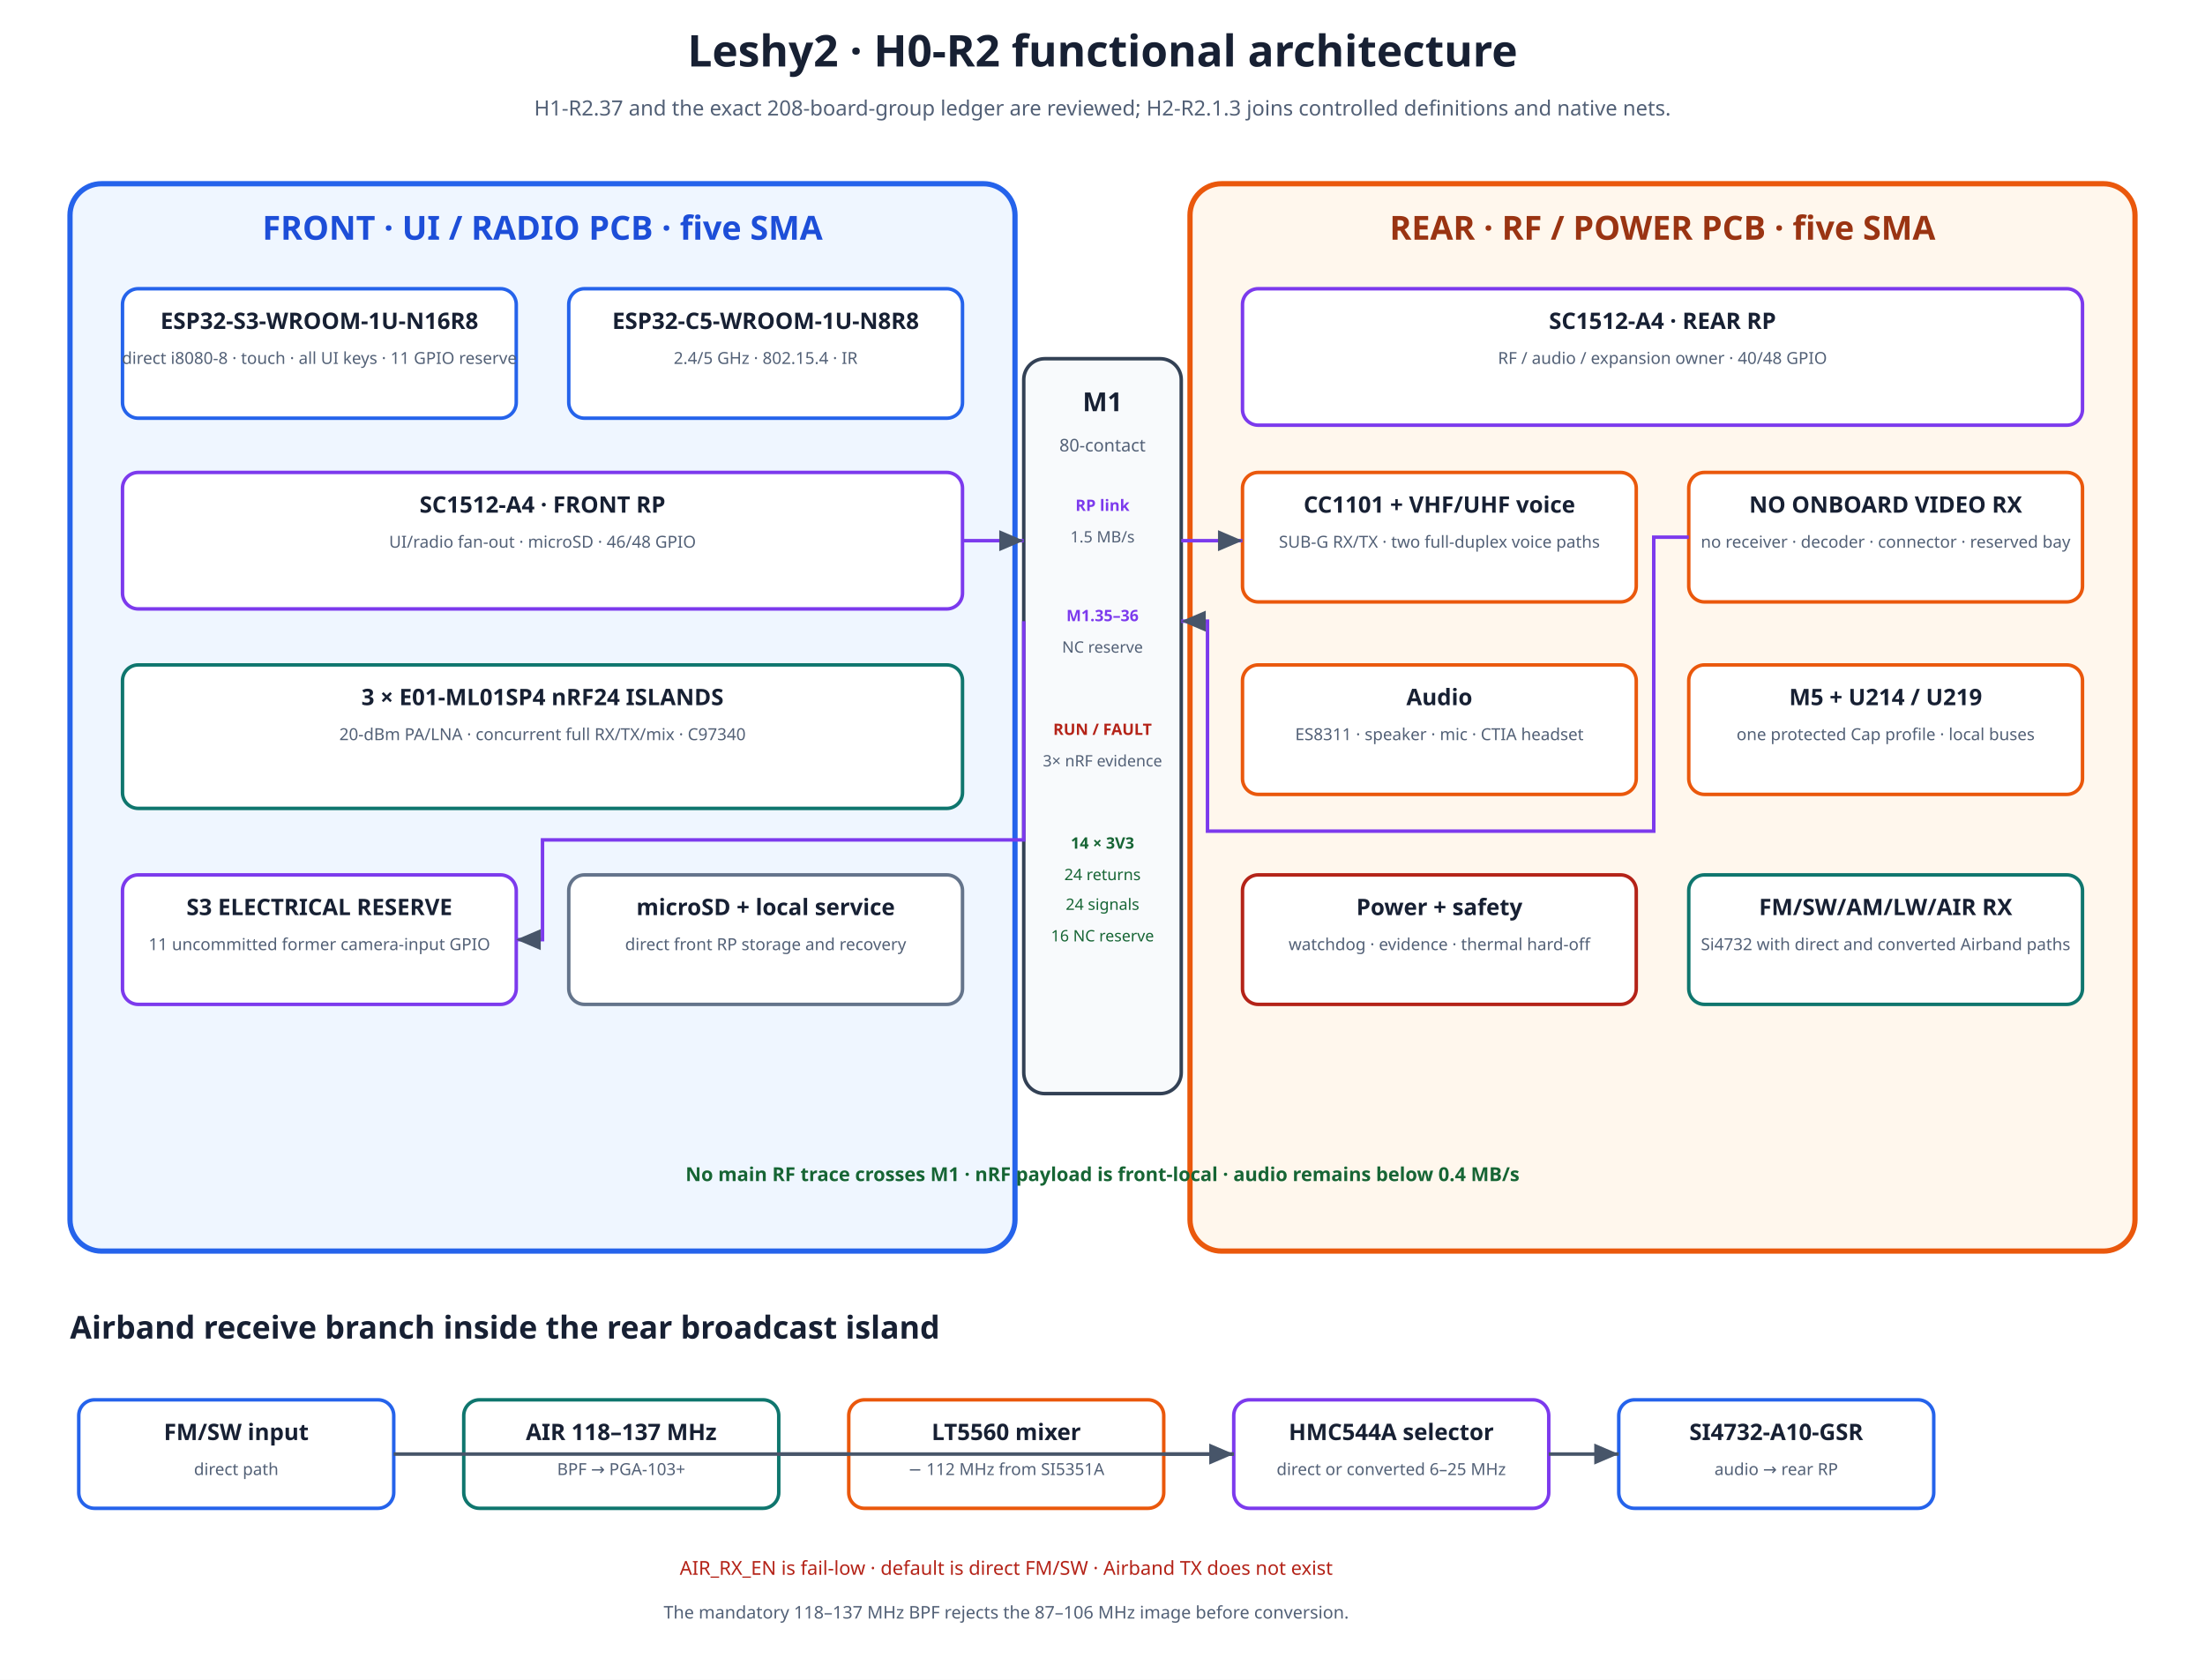
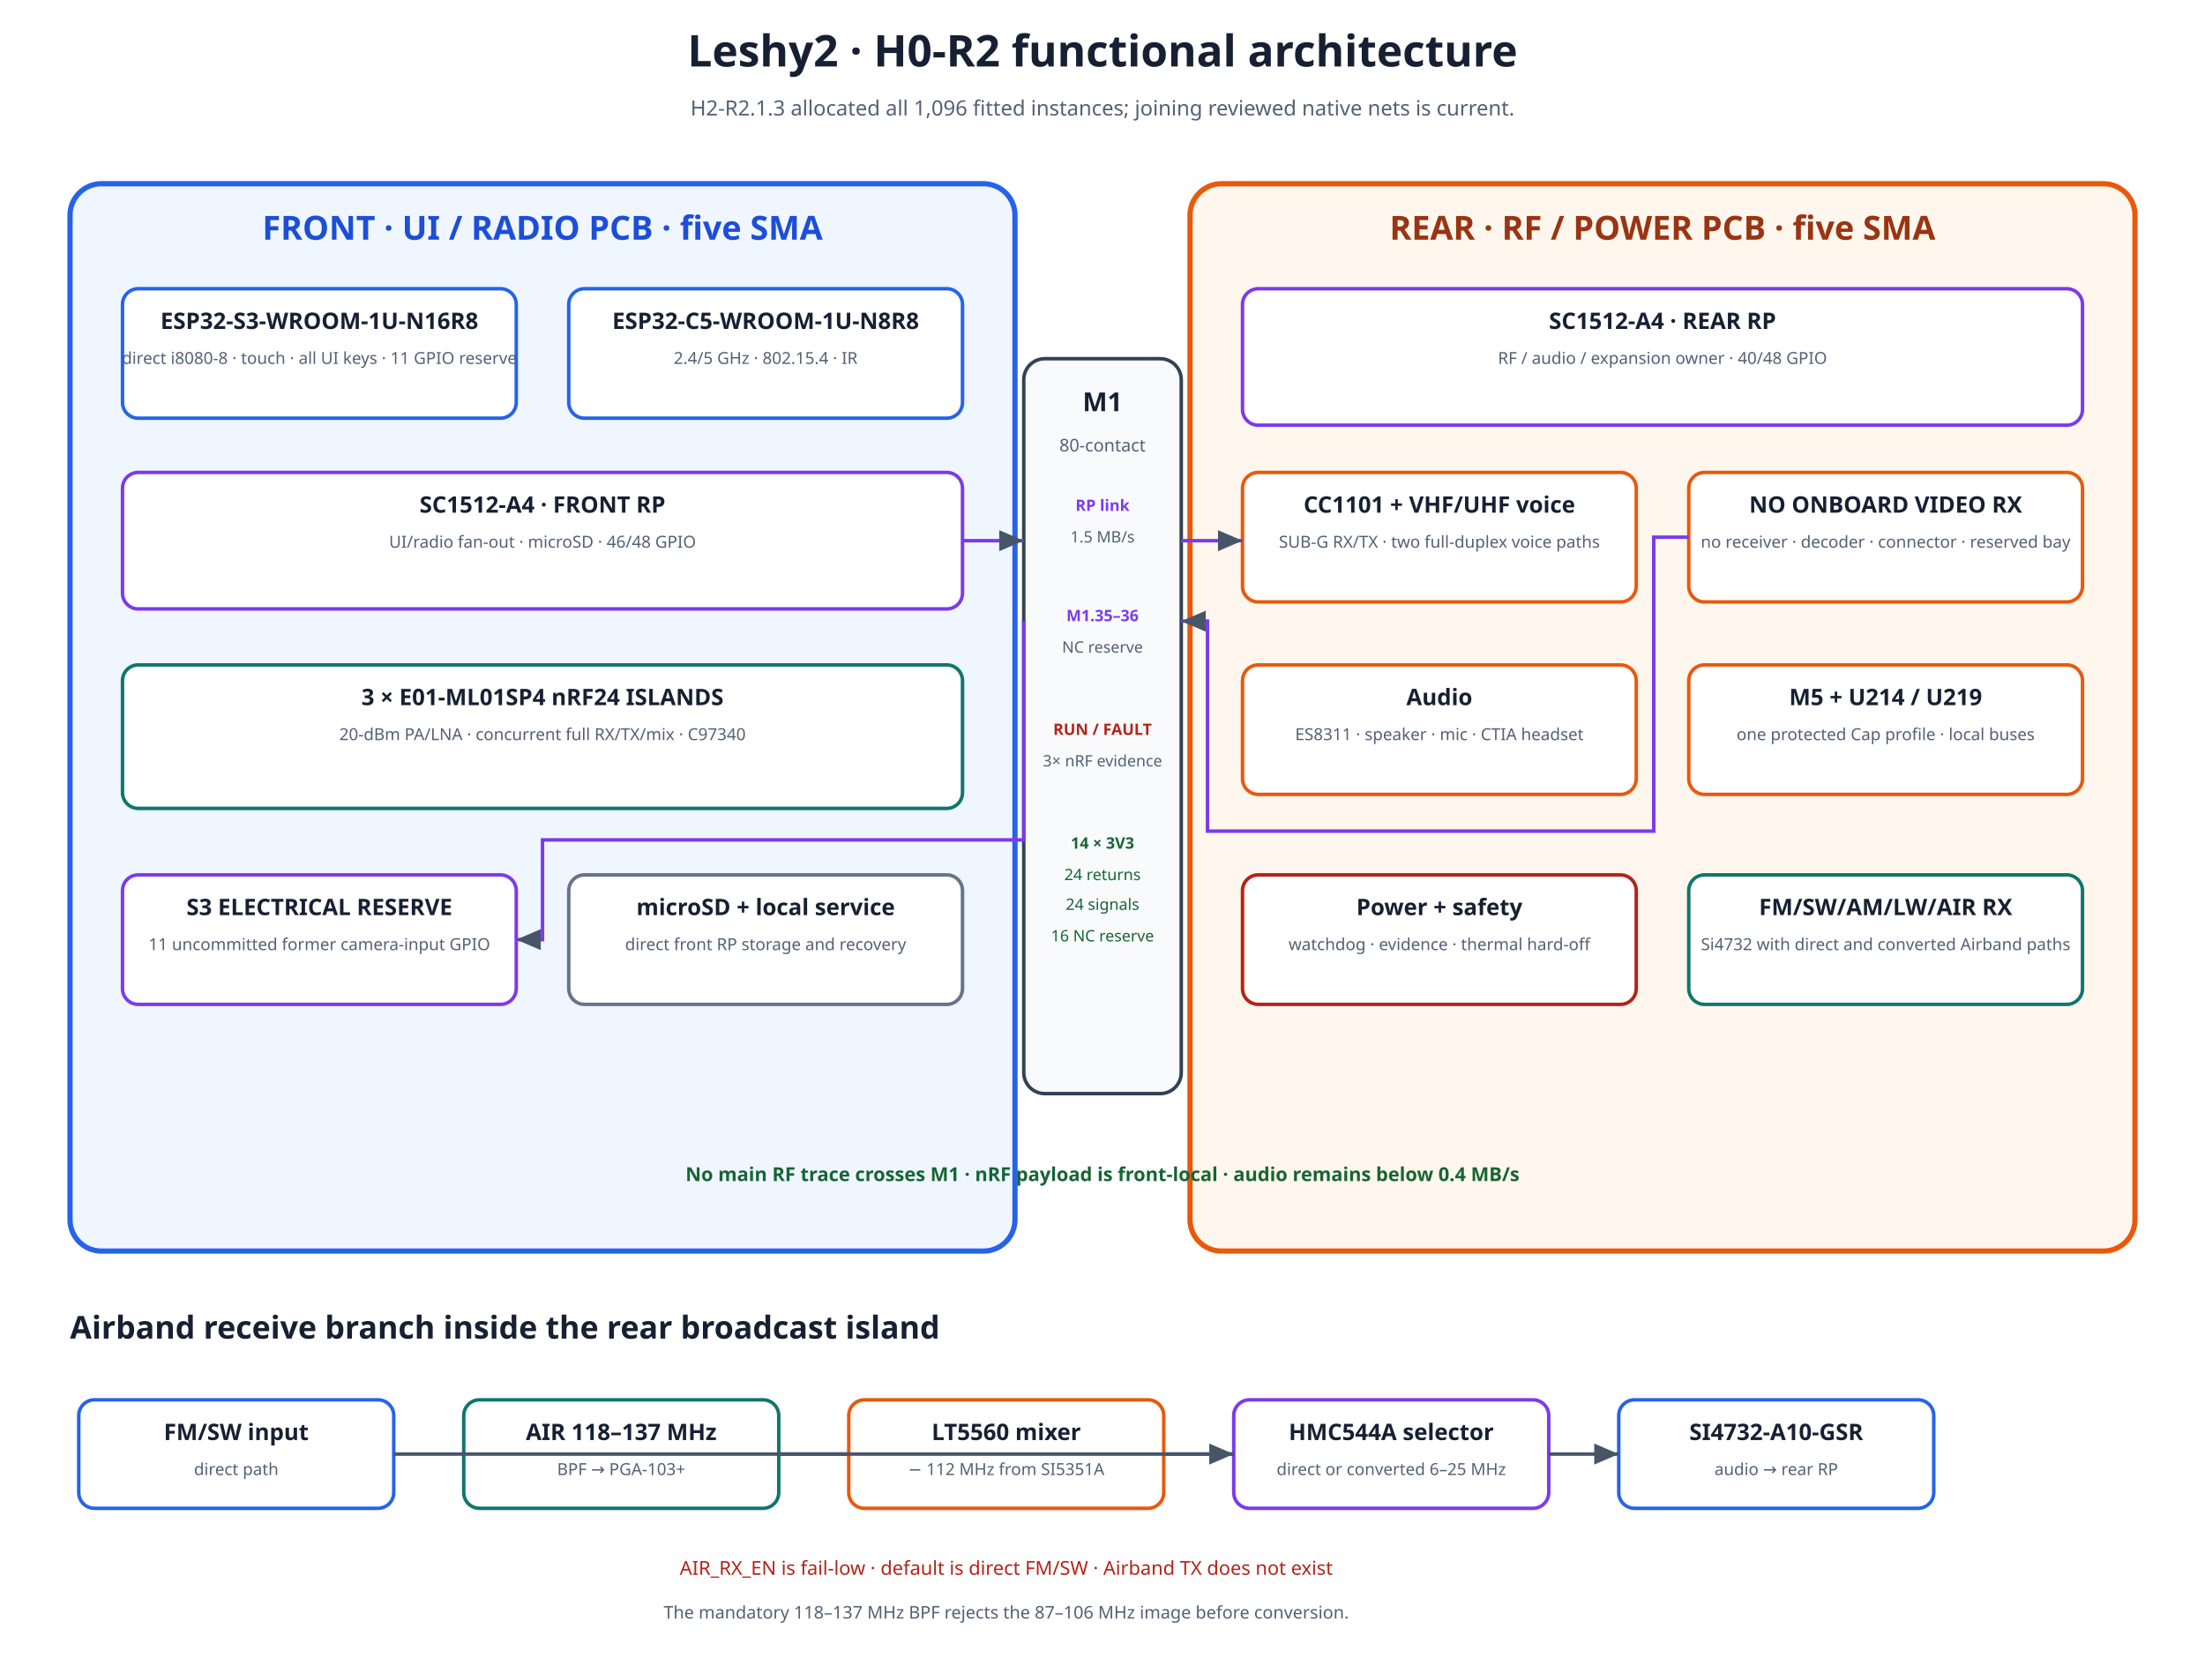
<svg xmlns="http://www.w3.org/2000/svg" width="1260" height="960" viewBox="0 0 1260 960">
  <defs>
    <marker id="a" markerWidth="8" markerHeight="8" refX="7" refY="3" orient="auto">
      <path d="M0 0 L7 3 L0 6z" fill="#475569" />
    </marker>
  </defs>
  <rect width="100%" height="100%" fill="#ffffff" />
  <text x="630" y="38" text-anchor="middle" font-family="sans-serif" font-size="25" font-weight="700" fill="#172033">Leshy2 · H0-R2 functional architecture</text>
-   <text x="630" y="66" text-anchor="middle" font-family="sans-serif" font-size="12" fill="#526076">H1-R2.37 and the exact 208-board-group ledger are reviewed; H2-R2.1.3 joins controlled definitions and native nets.</text>
+   <text x="630" y="66" text-anchor="middle" font-family="sans-serif" font-size="12" fill="#526076">H2-R2.1.3 allocated all 1,096 fitted instances; joining reviewed native nets is current.</text>
  <rect x="40" y="105" width="540" height="610" rx="18" fill="#eff6ff" stroke="#2563eb" stroke-width="3" />
  <rect x="680" y="105" width="540" height="610" rx="18" fill="#fff7ed" stroke="#ea580c" stroke-width="3" />
  <text x="310" y="137" text-anchor="middle" font-family="sans-serif" font-size="19" font-weight="700" fill="#1d4ed8">FRONT · UI / RADIO PCB · five SMA</text>
  <text x="950" y="137" text-anchor="middle" font-family="sans-serif" font-size="19" font-weight="700" fill="#9a3412">REAR · RF / POWER PCB · five SMA</text>
  <rect x="70" y="165" width="225" height="74" rx="9" fill="#ffffff" stroke="#2563eb" stroke-width="2" />
  <text x="182.5" y="188" text-anchor="middle" font-family="sans-serif" font-size="13" font-weight="700" fill="#172033">ESP32-S3-WROOM-1U-N16R8</text>
  <text x="182.5" y="208" text-anchor="middle" font-family="sans-serif" font-size="9.5" fill="#526076">direct i8080-8 · touch · all UI keys · 11 GPIO reserve</text>
  <rect x="325" y="165" width="225" height="74" rx="9" fill="#ffffff" stroke="#2563eb" stroke-width="2" />
  <text x="437.5" y="188" text-anchor="middle" font-family="sans-serif" font-size="13" font-weight="700" fill="#172033">ESP32-C5-WROOM-1U-N8R8</text>
  <text x="437.5" y="208" text-anchor="middle" font-family="sans-serif" font-size="9.5" fill="#526076">2.4/5 GHz · 802.15.4 · IR</text>
  <rect x="70" y="270" width="480" height="78" rx="9" fill="#ffffff" stroke="#7c3aed" stroke-width="2" />
  <text x="310.0" y="293" text-anchor="middle" font-family="sans-serif" font-size="13" font-weight="700" fill="#172033">SC1512-A4 · FRONT RP</text>
  <text x="310.0" y="313" text-anchor="middle" font-family="sans-serif" font-size="9.5" fill="#526076">UI/radio fan-out · microSD · 46/48 GPIO</text>
  <rect x="70" y="380" width="480" height="82" rx="9" fill="#ffffff" stroke="#0f766e" stroke-width="2" />
  <text x="310.0" y="403" text-anchor="middle" font-family="sans-serif" font-size="13" font-weight="700" fill="#172033">3 × E01-ML01SP4 nRF24 ISLANDS</text>
  <text x="310.0" y="423" text-anchor="middle" font-family="sans-serif" font-size="9.5" fill="#526076">20-dBm PA/LNA · concurrent full RX/TX/mix · C97340</text>
  <rect x="70" y="500" width="225" height="74" rx="9" fill="#ffffff" stroke="#7c3aed" stroke-width="2" />
  <text x="182.5" y="523" text-anchor="middle" font-family="sans-serif" font-size="13" font-weight="700" fill="#172033">S3 ELECTRICAL RESERVE</text>
  <text x="182.5" y="543" text-anchor="middle" font-family="sans-serif" font-size="9.5" fill="#526076">11 uncommitted former camera-input GPIO</text>
  <rect x="325" y="500" width="225" height="74" rx="9" fill="#ffffff" stroke="#64748b" stroke-width="2" />
  <text x="437.5" y="523" text-anchor="middle" font-family="sans-serif" font-size="13" font-weight="700" fill="#172033">microSD + local service</text>
  <text x="437.5" y="543" text-anchor="middle" font-family="sans-serif" font-size="9.5" fill="#526076">direct front RP storage and recovery</text>
  <rect x="710" y="165" width="480" height="78" rx="9" fill="#ffffff" stroke="#7c3aed" stroke-width="2" />
  <text x="950.0" y="188" text-anchor="middle" font-family="sans-serif" font-size="13" font-weight="700" fill="#172033">SC1512-A4 · REAR RP</text>
  <text x="950.0" y="208" text-anchor="middle" font-family="sans-serif" font-size="9.5" fill="#526076">RF / audio / expansion owner · 40/48 GPIO</text>
  <rect x="710" y="270" width="225" height="74" rx="9" fill="#ffffff" stroke="#ea580c" stroke-width="2" />
  <text x="822.5" y="293" text-anchor="middle" font-family="sans-serif" font-size="13" font-weight="700" fill="#172033">CC1101 + VHF/UHF voice</text>
  <text x="822.5" y="313" text-anchor="middle" font-family="sans-serif" font-size="9.5" fill="#526076">SUB-G RX/TX · two full-duplex voice paths</text>
  <rect x="965" y="270" width="225" height="74" rx="9" fill="#ffffff" stroke="#ea580c" stroke-width="2" />
  <text x="1077.5" y="293" text-anchor="middle" font-family="sans-serif" font-size="13" font-weight="700" fill="#172033">NO ONBOARD VIDEO RX</text>
  <text x="1077.5" y="313" text-anchor="middle" font-family="sans-serif" font-size="9.5" fill="#526076">no receiver · decoder · connector · reserved bay</text>
  <rect x="710" y="380" width="225" height="74" rx="9" fill="#ffffff" stroke="#ea580c" stroke-width="2" />
  <text x="822.5" y="403" text-anchor="middle" font-family="sans-serif" font-size="13" font-weight="700" fill="#172033">Audio</text>
  <text x="822.5" y="423" text-anchor="middle" font-family="sans-serif" font-size="9.5" fill="#526076">ES8311 · speaker · mic · CTIA headset</text>
  <rect x="965" y="380" width="225" height="74" rx="9" fill="#ffffff" stroke="#ea580c" stroke-width="2" />
  <text x="1077.5" y="403" text-anchor="middle" font-family="sans-serif" font-size="13" font-weight="700" fill="#172033">M5 + U214 / U219</text>
  <text x="1077.5" y="423" text-anchor="middle" font-family="sans-serif" font-size="9.5" fill="#526076">one protected Cap profile · local buses</text>
  <rect x="710" y="500" width="225" height="74" rx="9" fill="#ffffff" stroke="#b42318" stroke-width="2" />
  <text x="822.5" y="523" text-anchor="middle" font-family="sans-serif" font-size="13" font-weight="700" fill="#172033">Power + safety</text>
  <text x="822.5" y="543" text-anchor="middle" font-family="sans-serif" font-size="9.5" fill="#526076">watchdog · evidence · thermal hard-off</text>
  <rect x="965" y="500" width="225" height="74" rx="9" fill="#ffffff" stroke="#0f766e" stroke-width="2" />
  <text x="1077.5" y="523" text-anchor="middle" font-family="sans-serif" font-size="13" font-weight="700" fill="#172033">FM/SW/AM/LW/AIR RX</text>
  <text x="1077.5" y="543" text-anchor="middle" font-family="sans-serif" font-size="9.5" fill="#526076">Si4732 with direct and converted Airband paths</text>
  <rect x="585" y="205" width="90" height="420" rx="12" fill="#f8fafc" stroke="#334155" stroke-width="2" />
  <text x="630" y="235" text-anchor="middle" font-family="sans-serif" font-size="15" font-weight="700" fill="#172033">M1</text>
  <text x="630" y="258" text-anchor="middle" font-family="sans-serif" font-size="10" fill="#526076">80-contact</text>
  <text x="630" y="292" text-anchor="middle" font-family="sans-serif" font-size="9" font-weight="700" fill="#7c3aed">RP link</text>
  <text x="630" y="310" text-anchor="middle" font-family="sans-serif" font-size="9" fill="#526076">1.5 MB/s</text>
  <text x="630" y="355" text-anchor="middle" font-family="sans-serif" font-size="9" font-weight="700" fill="#7c3aed">M1.35–36</text>
  <text x="630" y="373" text-anchor="middle" font-family="sans-serif" font-size="9" fill="#526076">NC reserve</text>
  <text x="630" y="420" text-anchor="middle" font-family="sans-serif" font-size="9" font-weight="700" fill="#b42318">RUN / FAULT</text>
  <text x="630" y="438" text-anchor="middle" font-family="sans-serif" font-size="9" fill="#526076">3× nRF evidence</text>
  <text x="630" y="485" text-anchor="middle" font-family="sans-serif" font-size="9" font-weight="700" fill="#166534">14 × 3V3</text>
  <text x="630" y="503" text-anchor="middle" font-family="sans-serif" font-size="9" fill="#166534">24 returns</text>
  <text x="630" y="520" text-anchor="middle" font-family="sans-serif" font-size="9" fill="#166534">24 signals</text>
  <text x="630" y="538" text-anchor="middle" font-family="sans-serif" font-size="9" fill="#166534">16 NC reserve</text>
  <line x1="550" y1="309" x2="585" y2="309" stroke="#7c3aed" stroke-width="2" marker-end="url(#a)" />
  <line x1="675" y1="309" x2="710" y2="309" stroke="#7c3aed" stroke-width="2" marker-end="url(#a)" />
  <path d="M965 307 H945 V475 H690 V355 H675" fill="none" stroke="#7c3aed" stroke-width="2" marker-end="url(#a)" />
  <path d="M585 355 V480 H310 V537 H295" fill="none" stroke="#7c3aed" stroke-width="2" marker-end="url(#a)" />
  <text x="630" y="675" text-anchor="middle" font-family="sans-serif" font-size="11" font-weight="700" fill="#166534">No main RF trace crosses M1 · nRF payload is front-local · audio remains below 0.4 MB/s</text>
  <text x="40" y="765" font-family="sans-serif" font-size="18" font-weight="700" fill="#172033">Airband receive branch inside the rear broadcast island</text>
  <rect x="45" y="800" width="180" height="62" rx="9" fill="#ffffff" stroke="#2563eb" stroke-width="2" />
  <text x="135.0" y="823" text-anchor="middle" font-family="sans-serif" font-size="13" font-weight="700" fill="#172033">FM/SW input</text>
  <text x="135.0" y="843" text-anchor="middle" font-family="sans-serif" font-size="9.5" fill="#526076">direct path</text>
  <rect x="265" y="800" width="180" height="62" rx="9" fill="#ffffff" stroke="#0f766e" stroke-width="2" />
  <text x="355.0" y="823" text-anchor="middle" font-family="sans-serif" font-size="13" font-weight="700" fill="#172033">AIR 118–137 MHz</text>
  <text x="355.0" y="843" text-anchor="middle" font-family="sans-serif" font-size="9.5" fill="#526076">BPF → PGA-103+</text>
  <rect x="485" y="800" width="180" height="62" rx="9" fill="#ffffff" stroke="#ea580c" stroke-width="2" />
  <text x="575.0" y="823" text-anchor="middle" font-family="sans-serif" font-size="13" font-weight="700" fill="#172033">LT5560 mixer</text>
  <text x="575.0" y="843" text-anchor="middle" font-family="sans-serif" font-size="9.5" fill="#526076">− 112 MHz from SI5351A</text>
  <rect x="705" y="800" width="180" height="62" rx="9" fill="#ffffff" stroke="#7c3aed" stroke-width="2" />
  <text x="795.0" y="823" text-anchor="middle" font-family="sans-serif" font-size="13" font-weight="700" fill="#172033">HMC544A selector</text>
  <text x="795.0" y="843" text-anchor="middle" font-family="sans-serif" font-size="9.5" fill="#526076">direct or converted 6–25 MHz</text>
  <rect x="925" y="800" width="180" height="62" rx="9" fill="#ffffff" stroke="#2563eb" stroke-width="2" />
  <text x="1015.0" y="823" text-anchor="middle" font-family="sans-serif" font-size="13" font-weight="700" fill="#172033">SI4732-A10-GSR</text>
  <text x="1015.0" y="843" text-anchor="middle" font-family="sans-serif" font-size="9.5" fill="#526076">audio → rear RP</text>
  <path d="M225 831 H705" fill="none" stroke="#475569" stroke-width="2" marker-end="url(#a)" />
  <path d="M445 831 H485 M665 831 H705 M885 831 H925" fill="none" stroke="#475569" stroke-width="2" marker-end="url(#a)" />
  <text x="575" y="900" text-anchor="middle" font-family="sans-serif" font-size="11" fill="#b42318">AIR_RX_EN is fail-low · default is direct FM/SW · Airband TX does not exist</text>
  <text x="575" y="925" text-anchor="middle" font-family="sans-serif" font-size="10" fill="#526076">The mandatory 118–137 MHz BPF rejects the 87–106 MHz image before conversion.</text>
</svg>
